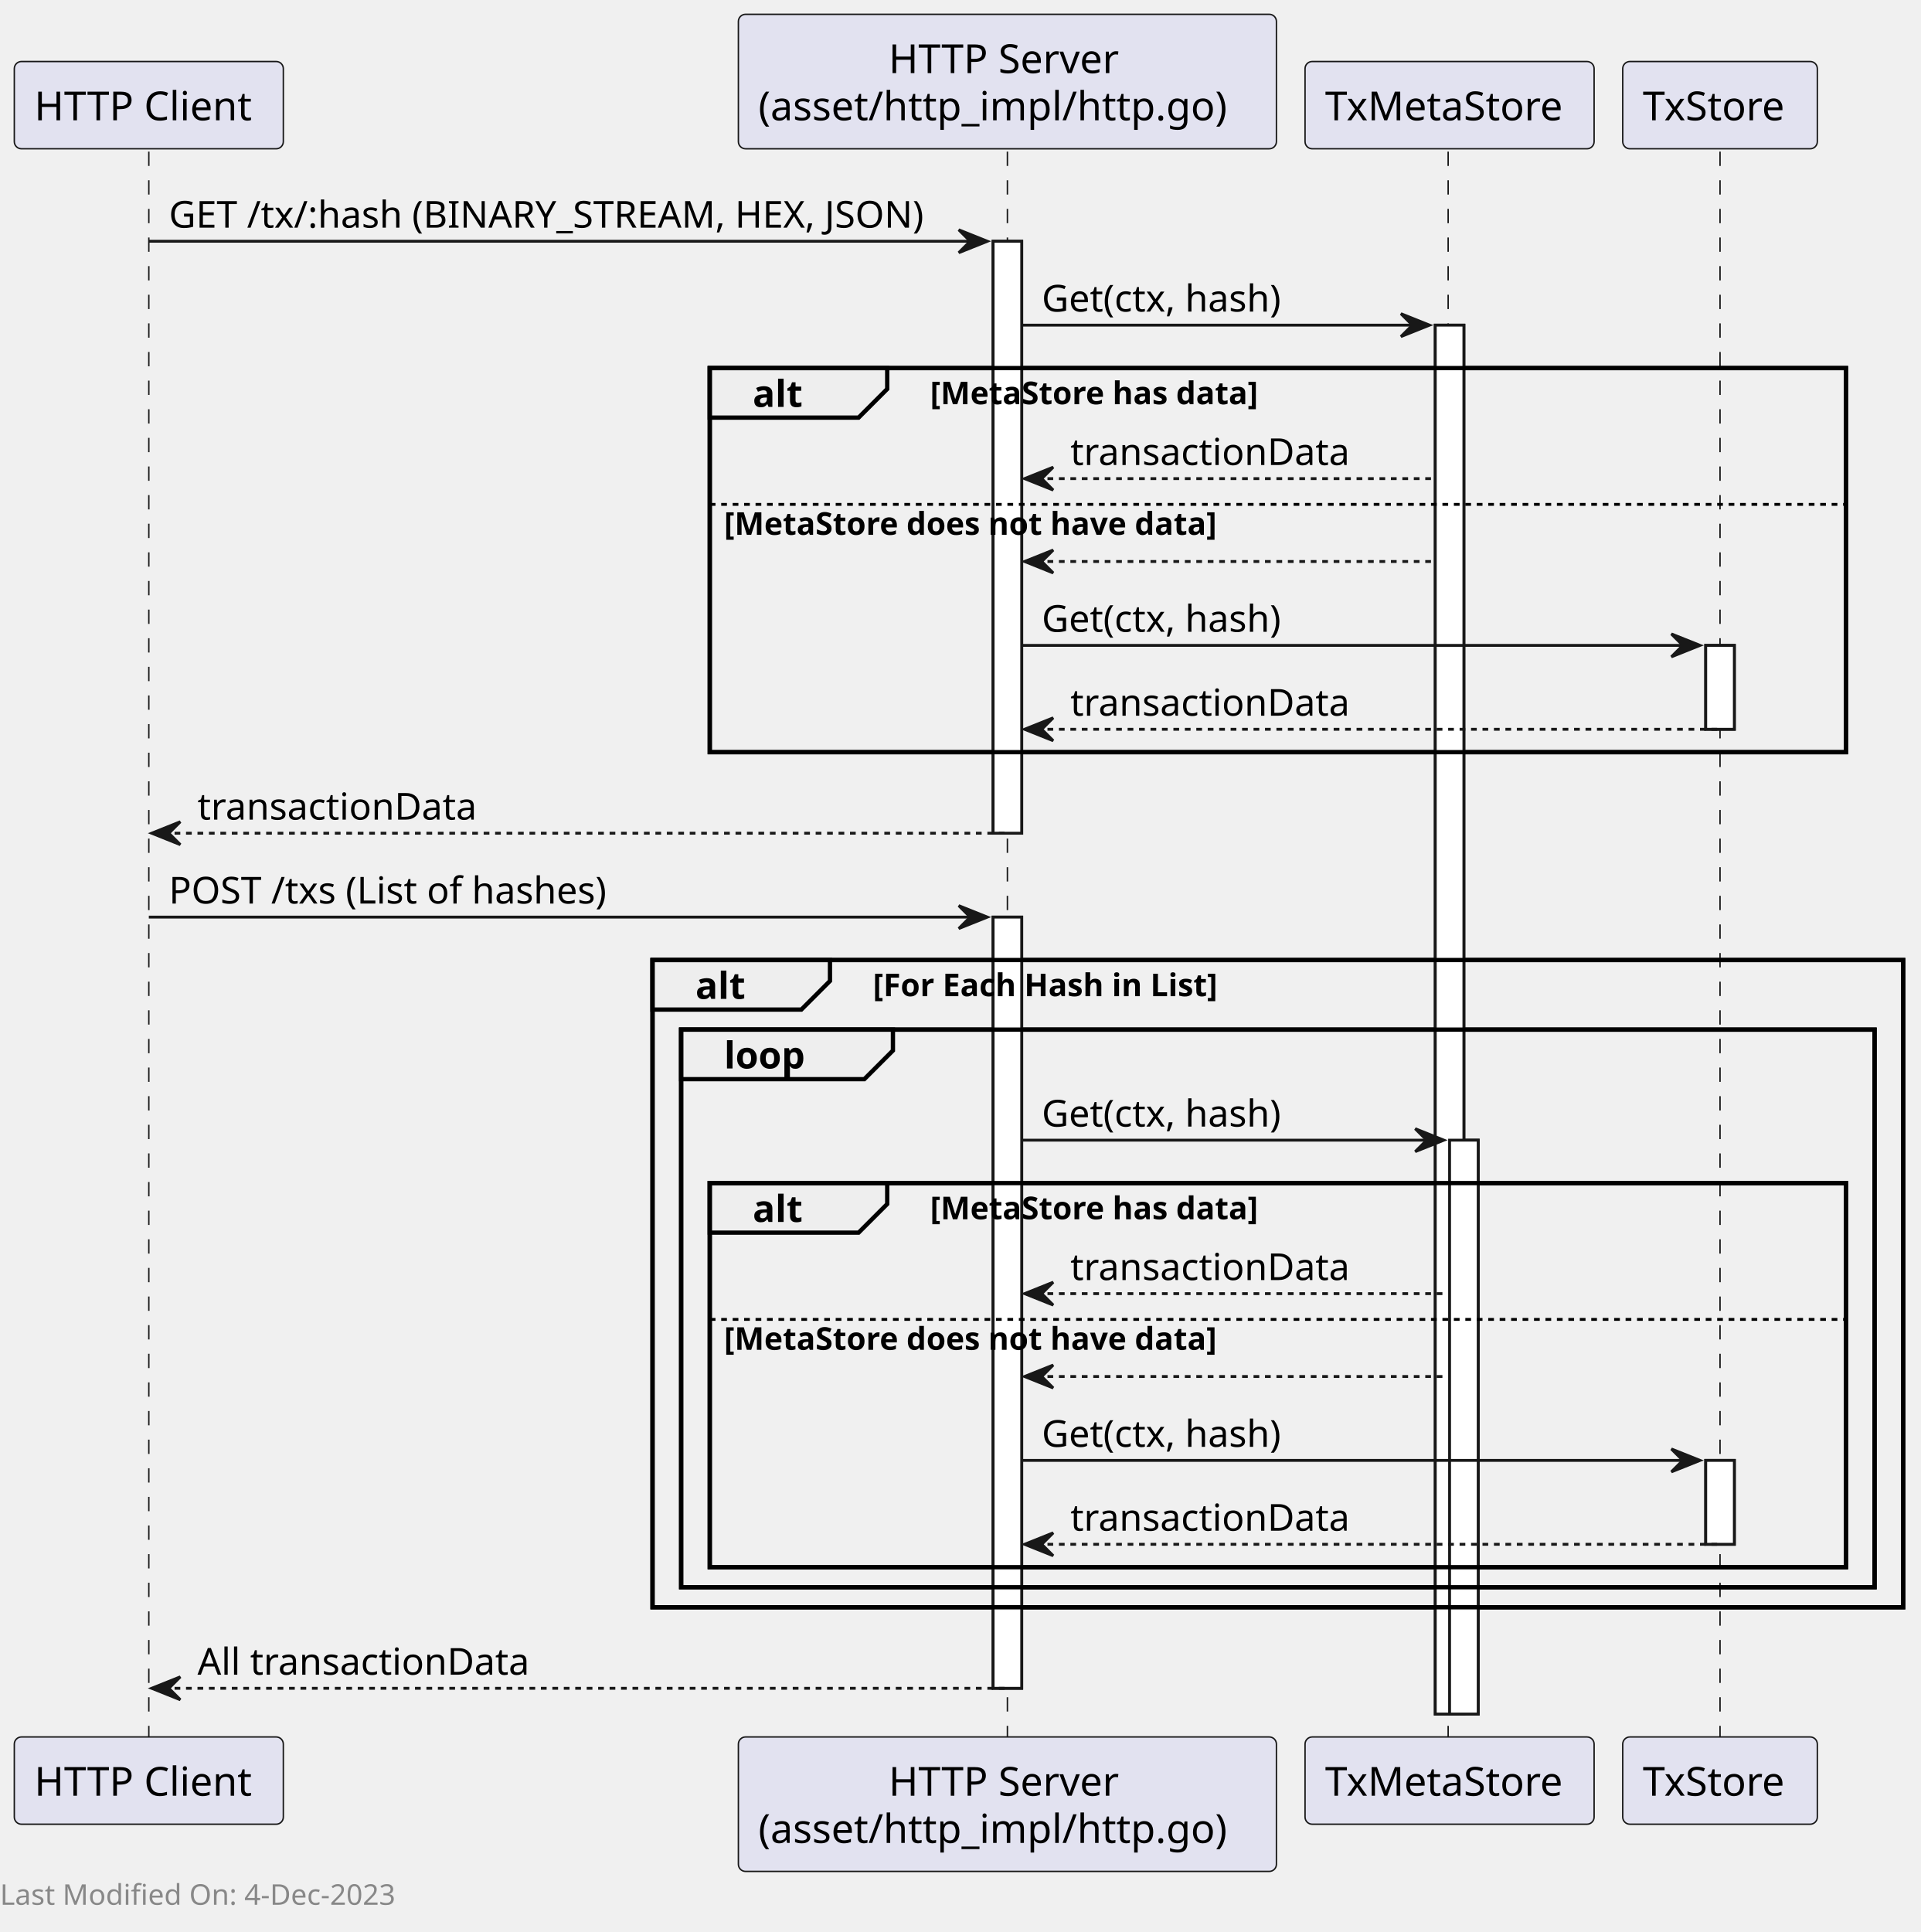
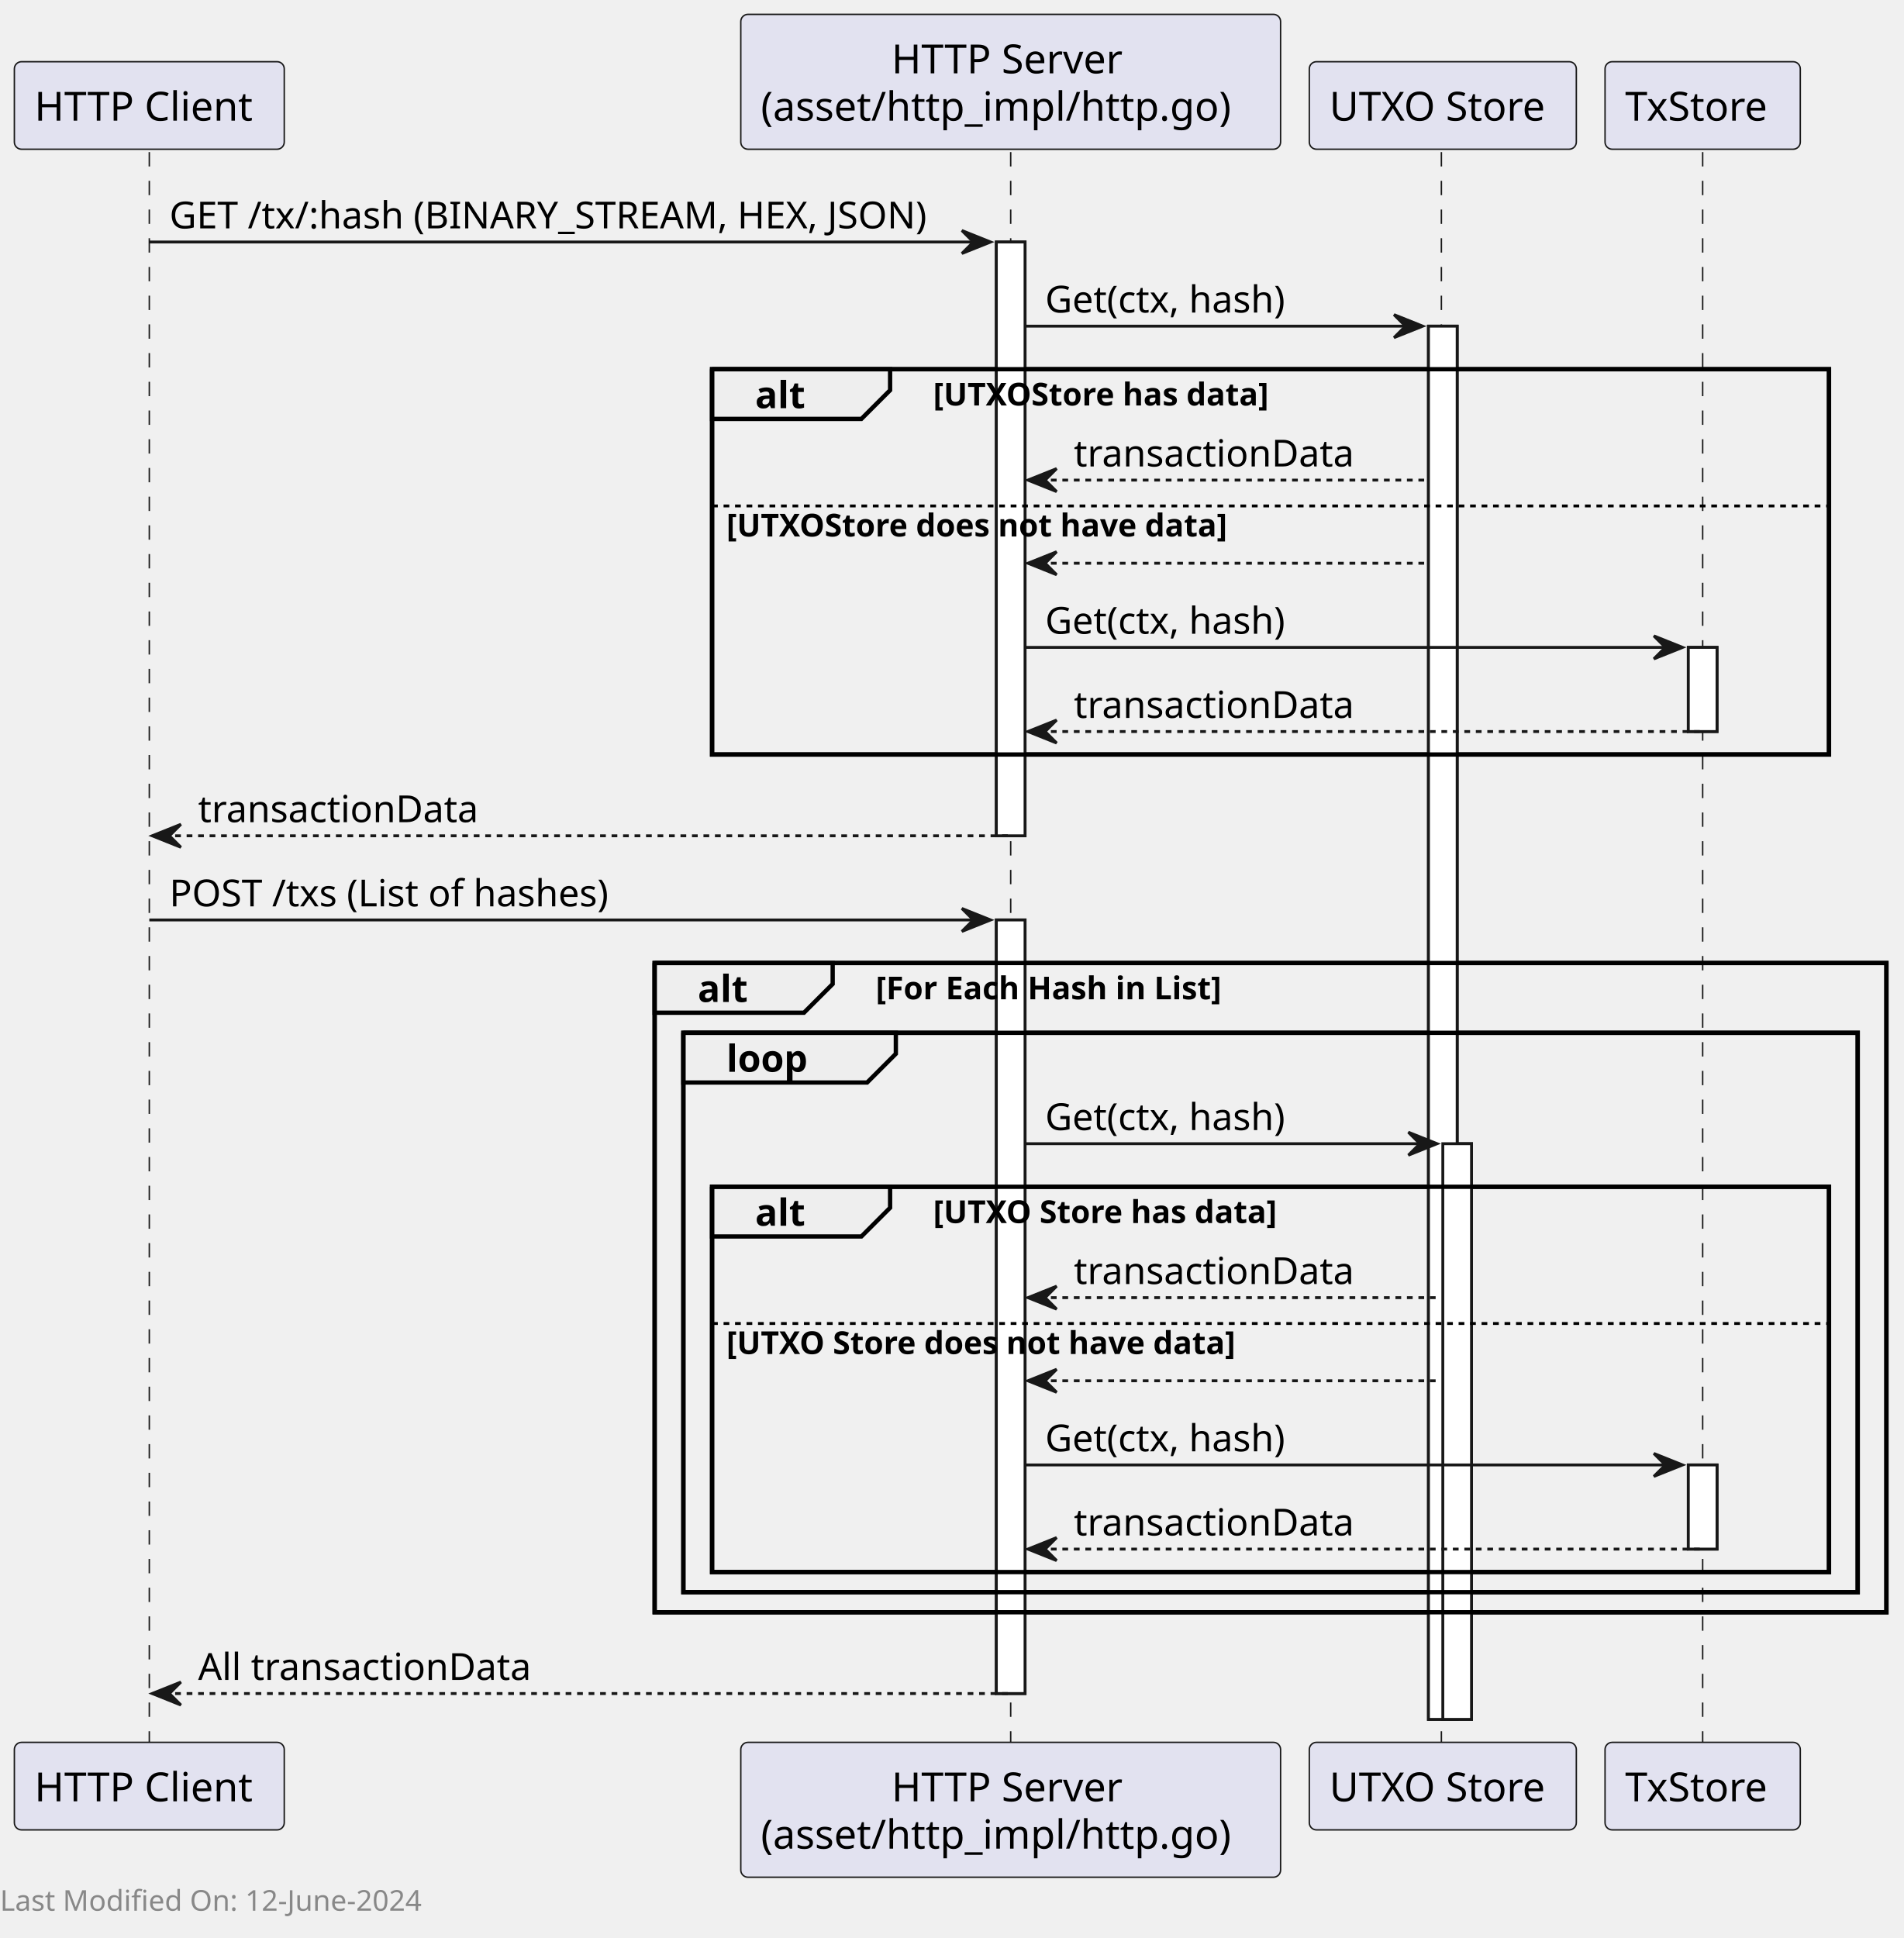
- <svg xmlns="http://www.w3.org/2000/svg" contentStyleType="text/css" height="675" preserveAspectRatio="none" viewBox="0 0 671 675" width="671" zoomAndPan="magnify">
-   <g fill="#fff">
-     <path d="m347 84.287h10v206.818h-10z" stroke="#181818" />
-     <path d="m347 320.416h10v269.44h-10z" stroke="#181818" />
-     <path d="m501.5 113.598h10v485.258h-10z" stroke="#181818" />
-     <path d="m506.5 398.348h10v200.508h-10z" stroke="#181818" />
-     <path d="m596 225.484h10v29.311h-10z" stroke="#181818" />
-     <path d="m596 510.234h10v29.311h-10z" stroke="#181818" />
+ <svg xmlns="http://www.w3.org/2000/svg" contentStyleType="text/css" height="675px" preserveAspectRatio="none" style="width:663px;height:675px;background:#FFFFFF;" version="1.1" viewBox="0 0 663 675" width="663px" zoomAndPan="magnify">
+   <defs />
+   <g>
+     <rect fill="#FFFFFF" height="206.818" style="stroke:#181818;stroke-width:1.0;" width="10" x="347" y="84.287" />
+     <rect fill="#FFFFFF" height="269.44" style="stroke:#181818;stroke-width:1.0;" width="10" x="347" y="320.416" />
+     <rect fill="#FFFFFF" height="485.258" style="stroke:#181818;stroke-width:1.0;" width="10" x="497.5" y="113.598" />
+     <rect fill="#FFFFFF" height="200.508" style="stroke:#181818;stroke-width:1.0;" width="10" x="502.5" y="398.348" />
+     <rect fill="#FFFFFF" height="29.311" style="stroke:#181818;stroke-width:1.0;" width="10" x="588" y="225.484" />
+     <rect fill="#FFFFFF" height="29.311" style="stroke:#181818;stroke-width:1.0;" width="10" x="588" y="510.234" />
+     <rect fill="none" height="134.197" style="stroke:#000000;stroke-width:1.5;" width="389" x="248" y="128.598" />
+     <rect fill="none" height="226.129" style="stroke:#000000;stroke-width:1.5;" width="429" x="228" y="335.416" />
+     <rect fill="none" height="194.818" style="stroke:#000000;stroke-width:1.5;" width="409" x="238" y="359.727" />
+     <rect fill="none" height="134.197" style="stroke:#000000;stroke-width:1.5;" width="389" x="248" y="413.348" />
+     <line style="stroke:#181818;stroke-width:0.5;stroke-dasharray:5.0,5.0;" x1="52" x2="52" y1="52.977" y2="607.856" />
+     <line style="stroke:#181818;stroke-width:0.5;stroke-dasharray:5.0,5.0;" x1="352" x2="352" y1="52.977" y2="607.856" />
+     <line style="stroke:#181818;stroke-width:0.5;stroke-dasharray:5.0,5.0;" x1="502" x2="502" y1="52.977" y2="607.856" />
+     <line style="stroke:#181818;stroke-width:0.5;stroke-dasharray:5.0,5.0;" x1="593" x2="593" y1="52.977" y2="607.856" />
+     <rect fill="#E2E2F0" height="30.488" rx="2.5" ry="2.5" style="stroke:#181818;stroke-width:0.5;" width="94" x="5" y="21.488" />
+     <text fill="#000000" font-family="sans-serif" font-size="14" lengthAdjust="spacing" textLength="80" x="12" y="42.023">HTTP Client</text>
+     <rect fill="#E2E2F0" height="30.488" rx="2.5" ry="2.5" style="stroke:#181818;stroke-width:0.5;" width="94" x="5" y="606.856" />
+     <text fill="#000000" font-family="sans-serif" font-size="14" lengthAdjust="spacing" textLength="80" x="12" y="627.391">HTTP Client</text>
+     <rect fill="#E2E2F0" height="46.977" rx="2.5" ry="2.5" style="stroke:#181818;stroke-width:0.5;" width="188" x="258" y="5" />
+     <text fill="#000000" font-family="sans-serif" font-size="14" lengthAdjust="spacing" textLength="83" x="310.5" y="25.535">HTTP Server</text>
+     <text fill="#000000" font-family="sans-serif" font-size="14" lengthAdjust="spacing" textLength="174" x="265" y="42.023">(asset/http_impl/http.go)</text>
+     <rect fill="#E2E2F0" height="46.977" rx="2.5" ry="2.5" style="stroke:#181818;stroke-width:0.5;" width="188" x="258" y="606.856" />
+     <text fill="#000000" font-family="sans-serif" font-size="14" lengthAdjust="spacing" textLength="83" x="310.5" y="627.391">HTTP Server</text>
+     <text fill="#000000" font-family="sans-serif" font-size="14" lengthAdjust="spacing" textLength="174" x="265" y="643.879">(asset/http_impl/http.go)</text>
+     <rect fill="#E2E2F0" height="30.488" rx="2.5" ry="2.5" style="stroke:#181818;stroke-width:0.5;" width="93" x="456" y="21.488" />
+     <text fill="#000000" font-family="sans-serif" font-size="14" lengthAdjust="spacing" textLength="79" x="463" y="42.023">UTXO Store</text>
+     <rect fill="#E2E2F0" height="30.488" rx="2.5" ry="2.5" style="stroke:#181818;stroke-width:0.5;" width="93" x="456" y="606.856" />
+     <text fill="#000000" font-family="sans-serif" font-size="14" lengthAdjust="spacing" textLength="79" x="463" y="627.391">UTXO Store</text>
+     <rect fill="#E2E2F0" height="30.488" rx="2.5" ry="2.5" style="stroke:#181818;stroke-width:0.5;" width="68" x="559" y="21.488" />
+     <text fill="#000000" font-family="sans-serif" font-size="14" lengthAdjust="spacing" textLength="54" x="566" y="42.023">TxStore</text>
+     <rect fill="#E2E2F0" height="30.488" rx="2.5" ry="2.5" style="stroke:#181818;stroke-width:0.5;" width="68" x="559" y="606.856" />
+     <text fill="#000000" font-family="sans-serif" font-size="14" lengthAdjust="spacing" textLength="54" x="566" y="627.391">TxStore</text>
+     <rect fill="#FFFFFF" height="206.818" style="stroke:#181818;stroke-width:1.0;" width="10" x="347" y="84.287" />
+     <rect fill="#FFFFFF" height="269.44" style="stroke:#181818;stroke-width:1.0;" width="10" x="347" y="320.416" />
+     <rect fill="#FFFFFF" height="485.258" style="stroke:#181818;stroke-width:1.0;" width="10" x="497.5" y="113.598" />
+     <rect fill="#FFFFFF" height="200.508" style="stroke:#181818;stroke-width:1.0;" width="10" x="502.5" y="398.348" />
+     <rect fill="#FFFFFF" height="29.311" style="stroke:#181818;stroke-width:1.0;" width="10" x="588" y="225.484" />
+     <rect fill="#FFFFFF" height="29.311" style="stroke:#181818;stroke-width:1.0;" width="10" x="588" y="510.234" />
+     <polygon fill="#181818" points="335,80.287,345,84.287,335,88.287,339,84.287" style="stroke:#181818;stroke-width:1.0;" />
+     <line style="stroke:#181818;stroke-width:1.0;" x1="52" x2="341" y1="84.287" y2="84.287" />
+     <text fill="#000000" font-family="sans-serif" font-size="13" lengthAdjust="spacing" textLength="276" x="59" y="79.545">GET /tx/:hash (BINARY_STREAM, HEX, JSON)</text>
+     <polygon fill="#181818" points="485.5,109.598,495.5,113.598,485.5,117.598,489.5,113.598" style="stroke:#181818;stroke-width:1.0;" />
+     <line style="stroke:#181818;stroke-width:1.0;" x1="357" x2="491.5" y1="113.598" y2="113.598" />
+     <text fill="#000000" font-family="sans-serif" font-size="13" lengthAdjust="spacing" textLength="87" x="364" y="108.856">Get(ctx, hash)</text>
+     <path d="M248,128.598 L310,128.598 L310,135.908 L300,145.908 L248,145.908 L248,128.598 " fill="#EEEEEE" style="stroke:#000000;stroke-width:1.5;" />
+     <rect fill="none" height="134.197" style="stroke:#000000;stroke-width:1.5;" width="389" x="248" y="128.598" />
+     <text fill="#000000" font-family="sans-serif" font-size="13" font-weight="bold" lengthAdjust="spacing" textLength="17" x="263" y="142.166">alt</text>
+     <text fill="#000000" font-family="sans-serif" font-size="11" font-weight="bold" lengthAdjust="spacing" textLength="118" x="325" y="141.232">[UTXOStore has data]</text>
+     <polygon fill="#181818" points="368,163.219,358,167.219,368,171.219,364,167.219" style="stroke:#181818;stroke-width:1.0;" />
+     <line style="stroke:#181818;stroke-width:1.0;stroke-dasharray:2.0,2.0;" x1="362" x2="496.5" y1="167.219" y2="167.219" />
+     <text fill="#000000" font-family="sans-serif" font-size="13" lengthAdjust="spacing" textLength="100" x="374" y="162.477">transactionData</text>
+     <line style="stroke:#000000;stroke-width:1.0;stroke-dasharray:2.0,2.0;" x1="248" x2="637" y1="176.219" y2="176.219" />
+     <text fill="#000000" font-family="sans-serif" font-size="11" font-weight="bold" lengthAdjust="spacing" textLength="177" x="253" y="186.853">[UTXOStore does not have data]</text>
+     <polygon fill="#181818" points="368,192.174,358,196.174,368,200.174,364,196.174" style="stroke:#181818;stroke-width:1.0;" />
+     <line style="stroke:#181818;stroke-width:1.0;stroke-dasharray:2.0,2.0;" x1="362" x2="496.5" y1="196.174" y2="196.174" />
+     <polygon fill="#181818" points="576,221.484,586,225.484,576,229.484,580,225.484" style="stroke:#181818;stroke-width:1.0;" />
+     <line style="stroke:#181818;stroke-width:1.0;" x1="357" x2="582" y1="225.484" y2="225.484" />
+     <text fill="#000000" font-family="sans-serif" font-size="13" lengthAdjust="spacing" textLength="87" x="364" y="220.742">Get(ctx, hash)</text>
+     <polygon fill="#181818" points="368,250.795,358,254.795,368,258.795,364,254.795" style="stroke:#181818;stroke-width:1.0;" />
+     <line style="stroke:#181818;stroke-width:1.0;stroke-dasharray:2.0,2.0;" x1="362" x2="592" y1="254.795" y2="254.795" />
+     <text fill="#000000" font-family="sans-serif" font-size="13" lengthAdjust="spacing" textLength="100" x="374" y="250.053">transactionData</text>
+     <polygon fill="#181818" points="63,287.106,53,291.106,63,295.106,59,291.106" style="stroke:#181818;stroke-width:1.0;" />
+     <line style="stroke:#181818;stroke-width:1.0;stroke-dasharray:2.0,2.0;" x1="57" x2="351" y1="291.106" y2="291.106" />
+     <text fill="#000000" font-family="sans-serif" font-size="13" lengthAdjust="spacing" textLength="100" x="69" y="286.363">transactionData</text>
+     <polygon fill="#181818" points="335,316.416,345,320.416,335,324.416,339,320.416" style="stroke:#181818;stroke-width:1.0;" />
+     <line style="stroke:#181818;stroke-width:1.0;" x1="52" x2="341" y1="320.416" y2="320.416" />
+     <text fill="#000000" font-family="sans-serif" font-size="13" lengthAdjust="spacing" textLength="163" x="59" y="315.674">POST /txs (List of hashes)</text>
+     <path d="M228,335.416 L290,335.416 L290,342.727 L280,352.727 L228,352.727 L228,335.416 " fill="#EEEEEE" style="stroke:#000000;stroke-width:1.5;" />
+     <rect fill="none" height="226.129" style="stroke:#000000;stroke-width:1.5;" width="429" x="228" y="335.416" />
+     <text fill="#000000" font-family="sans-serif" font-size="13" font-weight="bold" lengthAdjust="spacing" textLength="17" x="243" y="348.984">alt</text>
+     <text fill="#000000" font-family="sans-serif" font-size="11" font-weight="bold" lengthAdjust="spacing" textLength="127" x="305" y="348.051">[For Each Hash in List]</text>
+     <path d="M238,359.727 L312,359.727 L312,367.037 L302,377.037 L238,377.037 L238,359.727 " fill="#EEEEEE" style="stroke:#000000;stroke-width:1.5;" />
+     <rect fill="none" height="194.818" style="stroke:#000000;stroke-width:1.5;" width="409" x="238" y="359.727" />
+     <text fill="#000000" font-family="sans-serif" font-size="13" font-weight="bold" lengthAdjust="spacing" textLength="29" x="253" y="373.295">loop</text>
+     <polygon fill="#181818" points="490.5,394.348,500.5,398.348,490.5,402.348,494.5,398.348" style="stroke:#181818;stroke-width:1.0;" />
+     <line style="stroke:#181818;stroke-width:1.0;" x1="357" x2="496.5" y1="398.348" y2="398.348" />
+     <text fill="#000000" font-family="sans-serif" font-size="13" lengthAdjust="spacing" textLength="87" x="364" y="393.606">Get(ctx, hash)</text>
+     <path d="M248,413.348 L310,413.348 L310,420.658 L300,430.658 L248,430.658 L248,413.348 " fill="#EEEEEE" style="stroke:#000000;stroke-width:1.5;" />
+     <rect fill="none" height="134.197" style="stroke:#000000;stroke-width:1.5;" width="389" x="248" y="413.348" />
+     <text fill="#000000" font-family="sans-serif" font-size="13" font-weight="bold" lengthAdjust="spacing" textLength="17" x="263" y="426.916">alt</text>
+     <text fill="#000000" font-family="sans-serif" font-size="11" font-weight="bold" lengthAdjust="spacing" textLength="122" x="325" y="425.982">[UTXO Store has data]</text>
+     <polygon fill="#181818" points="368,447.969,358,451.969,368,455.969,364,451.969" style="stroke:#181818;stroke-width:1.0;" />
+     <line style="stroke:#181818;stroke-width:1.0;stroke-dasharray:2.0,2.0;" x1="362" x2="501.5" y1="451.969" y2="451.969" />
+     <text fill="#000000" font-family="sans-serif" font-size="13" lengthAdjust="spacing" textLength="100" x="374" y="447.227">transactionData</text>
+     <line style="stroke:#000000;stroke-width:1.0;stroke-dasharray:2.0,2.0;" x1="248" x2="637" y1="460.969" y2="460.969" />
+     <text fill="#000000" font-family="sans-serif" font-size="11" font-weight="bold" lengthAdjust="spacing" textLength="181" x="253" y="471.603">[UTXO Store does not have data]</text>
+     <polygon fill="#181818" points="368,476.924,358,480.924,368,484.924,364,480.924" style="stroke:#181818;stroke-width:1.0;" />
+     <line style="stroke:#181818;stroke-width:1.0;stroke-dasharray:2.0,2.0;" x1="362" x2="501.5" y1="480.924" y2="480.924" />
+     <polygon fill="#181818" points="576,506.234,586,510.234,576,514.234,580,510.234" style="stroke:#181818;stroke-width:1.0;" />
+     <line style="stroke:#181818;stroke-width:1.0;" x1="357" x2="582" y1="510.234" y2="510.234" />
+     <text fill="#000000" font-family="sans-serif" font-size="13" lengthAdjust="spacing" textLength="87" x="364" y="505.492">Get(ctx, hash)</text>
+     <polygon fill="#181818" points="368,535.545,358,539.545,368,543.545,364,539.545" style="stroke:#181818;stroke-width:1.0;" />
+     <line style="stroke:#181818;stroke-width:1.0;stroke-dasharray:2.0,2.0;" x1="362" x2="592" y1="539.545" y2="539.545" />
+     <text fill="#000000" font-family="sans-serif" font-size="13" lengthAdjust="spacing" textLength="100" x="374" y="534.803">transactionData</text>
+     <polygon fill="#181818" points="63,585.856,53,589.856,63,593.856,59,589.856" style="stroke:#181818;stroke-width:1.0;" />
+     <line style="stroke:#181818;stroke-width:1.0;stroke-dasharray:2.0,2.0;" x1="57" x2="351" y1="589.856" y2="589.856" />
+     <text fill="#000000" font-family="sans-serif" font-size="13" lengthAdjust="spacing" textLength="121" x="69" y="585.113">All transactionData</text>
+     <text fill="#888888" font-family="sans-serif" font-size="10" lengthAdjust="spacing" textLength="158" x="0" y="665.5">Last Modified On: 12-June-2024</text>
  </g>
-   <path d="m248 128.598h397v134.197h-397z" fill="none" stroke="#000" stroke-width="1.5" />
-   <path d="m228 335.416h437v226.129h-437z" fill="none" stroke="#000" stroke-width="1.5" />
-   <path d="m238 359.727h417v194.818h-417z" fill="none" stroke="#000" stroke-width="1.5" />
-   <path d="m248 413.348h397v134.197h-397z" fill="none" stroke="#000" stroke-width="1.5" />
-   <path d="m52 52.977v554.879" stroke="#181818" stroke-dasharray="5 5" stroke-width=".5" />
-   <path d="m352 52.977v554.879" stroke="#181818" stroke-dasharray="5 5" stroke-width=".5" />
-   <path d="m506 52.977v554.879" stroke="#181818" stroke-dasharray="5 5" stroke-width=".5" />
-   <path d="m601 52.977v554.879" stroke="#181818" stroke-dasharray="5 5" stroke-width=".5" />
-   <rect fill="#e2e2f0" height="30.488" rx="2.5" stroke="#181818" stroke-width=".5" width="94" x="5" y="21.488" />
-   <text font-family="sans-serif" font-size="14" lengthAdjust="spacing" textLength="80" x="12" y="42.023">HTTP Client</text>
-   <rect fill="#e2e2f0" height="30.488" rx="2.5" stroke="#181818" stroke-width=".5" width="94" x="5" y="606.856" />
-   <text font-family="sans-serif" font-size="14" lengthAdjust="spacing" textLength="80" x="12" y="627.391">HTTP Client</text>
-   <rect fill="#e2e2f0" height="46.977" rx="2.5" stroke="#181818" stroke-width=".5" width="188" x="258" y="5" />
-   <text font-family="sans-serif" font-size="14" lengthAdjust="spacing" textLength="83" x="310.5" y="25.535">HTTP Server</text>
-   <text font-family="sans-serif" font-size="14" lengthAdjust="spacing" textLength="174" x="265" y="42.023">(asset/http_impl/http.go)</text>
-   <rect fill="#e2e2f0" height="46.977" rx="2.5" stroke="#181818" stroke-width=".5" width="188" x="258" y="606.856" />
-   <text font-family="sans-serif" font-size="14" lengthAdjust="spacing" textLength="83" x="310.5" y="627.391">HTTP Server</text>
-   <text font-family="sans-serif" font-size="14" lengthAdjust="spacing" textLength="174" x="265" y="643.879">(asset/http_impl/http.go)</text>
-   <rect fill="#e2e2f0" height="30.488" rx="2.5" stroke="#181818" stroke-width=".5" width="101" x="456" y="21.488" />
-   <text font-family="sans-serif" font-size="14" lengthAdjust="spacing" textLength="87" x="463" y="42.023">TxMetaStore</text>
-   <rect fill="#e2e2f0" height="30.488" rx="2.5" stroke="#181818" stroke-width=".5" width="101" x="456" y="606.856" />
-   <text font-family="sans-serif" font-size="14" lengthAdjust="spacing" textLength="87" x="463" y="627.391">TxMetaStore</text>
-   <rect fill="#e2e2f0" height="30.488" rx="2.5" stroke="#181818" stroke-width=".5" width="68" x="567" y="21.488" />
-   <text font-family="sans-serif" font-size="14" lengthAdjust="spacing" textLength="54" x="574" y="42.023">TxStore</text>
-   <rect fill="#e2e2f0" height="30.488" rx="2.5" stroke="#181818" stroke-width=".5" width="68" x="567" y="606.856" />
-   <text font-family="sans-serif" font-size="14" lengthAdjust="spacing" textLength="54" x="574" y="627.391">TxStore</text>
-   <g stroke="#181818">
-     <g fill="#fff">
-       <path d="m347 84.287h10v206.818h-10z" />
-       <path d="m347 320.416h10v269.44h-10z" />
-       <path d="m501.5 113.598h10v485.258h-10z" />
-       <path d="m506.5 398.348h10v200.508h-10z" />
-       <path d="m596 225.484h10v29.311h-10z" />
-       <path d="m596 510.234h10v29.311h-10z" />
-     </g>
-     <path d="m335 80.287 10 4-10 4 4-4z" fill="#181818" />
-     <path d="m52 84.287h289" />
-   </g>
-   <text font-family="sans-serif" font-size="13" lengthAdjust="spacing" textLength="276" x="59" y="79.545">GET /tx/:hash (BINARY_STREAM, HEX, JSON)</text>
-   <path d="m489.5 109.598 10 4-10 4 4-4z" fill="#181818" stroke="#181818" />
-   <path d="m357 113.598h138.5" stroke="#181818" />
-   <text font-family="sans-serif" font-size="13" lengthAdjust="spacing" textLength="87" x="364" y="108.856">Get(ctx, hash)</text>
-   <path d="m248 128.598h62v7.311l-10 10h-52z" fill="#eee" stroke="#000" stroke-width="1.5" />
-   <path d="m248 128.598h397v134.197h-397z" fill="none" stroke="#000" stroke-width="1.5" />
-   <text font-family="sans-serif" font-size="13" font-weight="bold" lengthAdjust="spacing" textLength="17" x="263" y="142.166">alt</text>
-   <text font-family="sans-serif" font-size="11" font-weight="bold" lengthAdjust="spacing" textLength="112" x="325" y="141.232">[MetaStore has data]</text>
-   <path d="m368 163.219-10 4 10 4-4-4z" fill="#181818" stroke="#181818" />
-   <path d="m362 167.219h138.5" stroke="#181818" stroke-dasharray="2 2" />
-   <text font-family="sans-serif" font-size="13" lengthAdjust="spacing" textLength="100" x="374" y="162.477">transactionData</text>
-   <path d="m248 176.219h397" stroke="#000" stroke-dasharray="2 2" />
-   <text font-family="sans-serif" font-size="11" font-weight="bold" lengthAdjust="spacing" textLength="171" x="253" y="186.853">[MetaStore does not have data]</text>
-   <path d="m368 192.174-10 4 10 4-4-4z" fill="#181818" stroke="#181818" />
-   <path d="m362 196.174h138.5" stroke="#181818" stroke-dasharray="2 2" />
-   <path d="m584 221.484 10 4-10 4 4-4z" fill="#181818" stroke="#181818" />
-   <path d="m357 225.484h233" stroke="#181818" />
-   <text font-family="sans-serif" font-size="13" lengthAdjust="spacing" textLength="87" x="364" y="220.742">Get(ctx, hash)</text>
-   <path d="m368 250.795-10 4 10 4-4-4z" fill="#181818" stroke="#181818" />
-   <path d="m362 254.795h238" stroke="#181818" stroke-dasharray="2 2" />
-   <text font-family="sans-serif" font-size="13" lengthAdjust="spacing" textLength="100" x="374" y="250.053">transactionData</text>
-   <path d="m63 287.106-10 4 10 4-4-4z" fill="#181818" stroke="#181818" />
-   <path d="m57 291.106h294" stroke="#181818" stroke-dasharray="2 2" />
-   <text font-family="sans-serif" font-size="13" lengthAdjust="spacing" textLength="100" x="69" y="286.363">transactionData</text>
-   <path d="m335 316.416 10 4-10 4 4-4z" fill="#181818" stroke="#181818" />
-   <path d="m52 320.416h289" stroke="#181818" />
-   <text font-family="sans-serif" font-size="13" lengthAdjust="spacing" textLength="163" x="59" y="315.674">POST /txs (List of hashes)</text>
-   <path d="m228 335.416h62v7.311l-10 10h-52z" fill="#eee" stroke="#000" stroke-width="1.5" />
-   <path d="m228 335.416h437v226.129h-437z" fill="none" stroke="#000" stroke-width="1.5" />
-   <text font-family="sans-serif" font-size="13" font-weight="bold" lengthAdjust="spacing" textLength="17" x="243" y="348.984">alt</text>
-   <text font-family="sans-serif" font-size="11" font-weight="bold" lengthAdjust="spacing" textLength="127" x="305" y="348.051">[For Each Hash in List]</text>
-   <path d="m238 359.727h74v7.311l-10 10h-64z" fill="#eee" stroke="#000" stroke-width="1.5" />
-   <path d="m238 359.727h417v194.818h-417z" fill="none" stroke="#000" stroke-width="1.5" />
-   <text font-family="sans-serif" font-size="13" font-weight="bold" lengthAdjust="spacing" textLength="29" x="253" y="373.295">loop</text>
-   <path d="m494.5 394.348 10 4-10 4 4-4z" fill="#181818" stroke="#181818" />
-   <path d="m357 398.348h143.5" stroke="#181818" />
-   <text font-family="sans-serif" font-size="13" lengthAdjust="spacing" textLength="87" x="364" y="393.606">Get(ctx, hash)</text>
-   <path d="m248 413.348h62v7.311l-10 10h-52z" fill="#eee" stroke="#000" stroke-width="1.5" />
-   <path d="m248 413.348h397v134.197h-397z" fill="none" stroke="#000" stroke-width="1.5" />
-   <text font-family="sans-serif" font-size="13" font-weight="bold" lengthAdjust="spacing" textLength="17" x="263" y="426.916">alt</text>
-   <text font-family="sans-serif" font-size="11" font-weight="bold" lengthAdjust="spacing" textLength="112" x="325" y="425.982">[MetaStore has data]</text>
-   <path d="m368 447.969-10 4 10 4-4-4z" fill="#181818" stroke="#181818" />
-   <path d="m362 451.969h143.5" stroke="#181818" stroke-dasharray="2 2" />
-   <text font-family="sans-serif" font-size="13" lengthAdjust="spacing" textLength="100" x="374" y="447.227">transactionData</text>
-   <path d="m248 460.969h397" stroke="#000" stroke-dasharray="2 2" />
-   <text font-family="sans-serif" font-size="11" font-weight="bold" lengthAdjust="spacing" textLength="171" x="253" y="471.603">[MetaStore does not have data]</text>
-   <path d="m368 476.924-10 4 10 4-4-4z" fill="#181818" stroke="#181818" />
-   <path d="m362 480.924h143.5" stroke="#181818" stroke-dasharray="2 2" />
-   <path d="m584 506.234 10 4-10 4 4-4z" fill="#181818" stroke="#181818" />
-   <path d="m357 510.234h233" stroke="#181818" />
-   <text font-family="sans-serif" font-size="13" lengthAdjust="spacing" textLength="87" x="364" y="505.492">Get(ctx, hash)</text>
-   <path d="m368 535.545-10 4 10 4-4-4z" fill="#181818" stroke="#181818" />
-   <path d="m362 539.545h238" stroke="#181818" stroke-dasharray="2 2" />
-   <text font-family="sans-serif" font-size="13" lengthAdjust="spacing" textLength="100" x="374" y="534.803">transactionData</text>
-   <path d="m63 585.856-10 4 10 4-4-4z" fill="#181818" stroke="#181818" />
-   <path d="m57 589.856h294" stroke="#181818" stroke-dasharray="2 2" />
-   <text font-family="sans-serif" font-size="13" lengthAdjust="spacing" textLength="121" x="69" y="585.113">All transactionData</text>
-   <text fill="#888" font-family="sans-serif" font-size="10" lengthAdjust="spacing" textLength="149" y="665.5">Last Modified On: 4-Dec-2023</text>
</svg>
